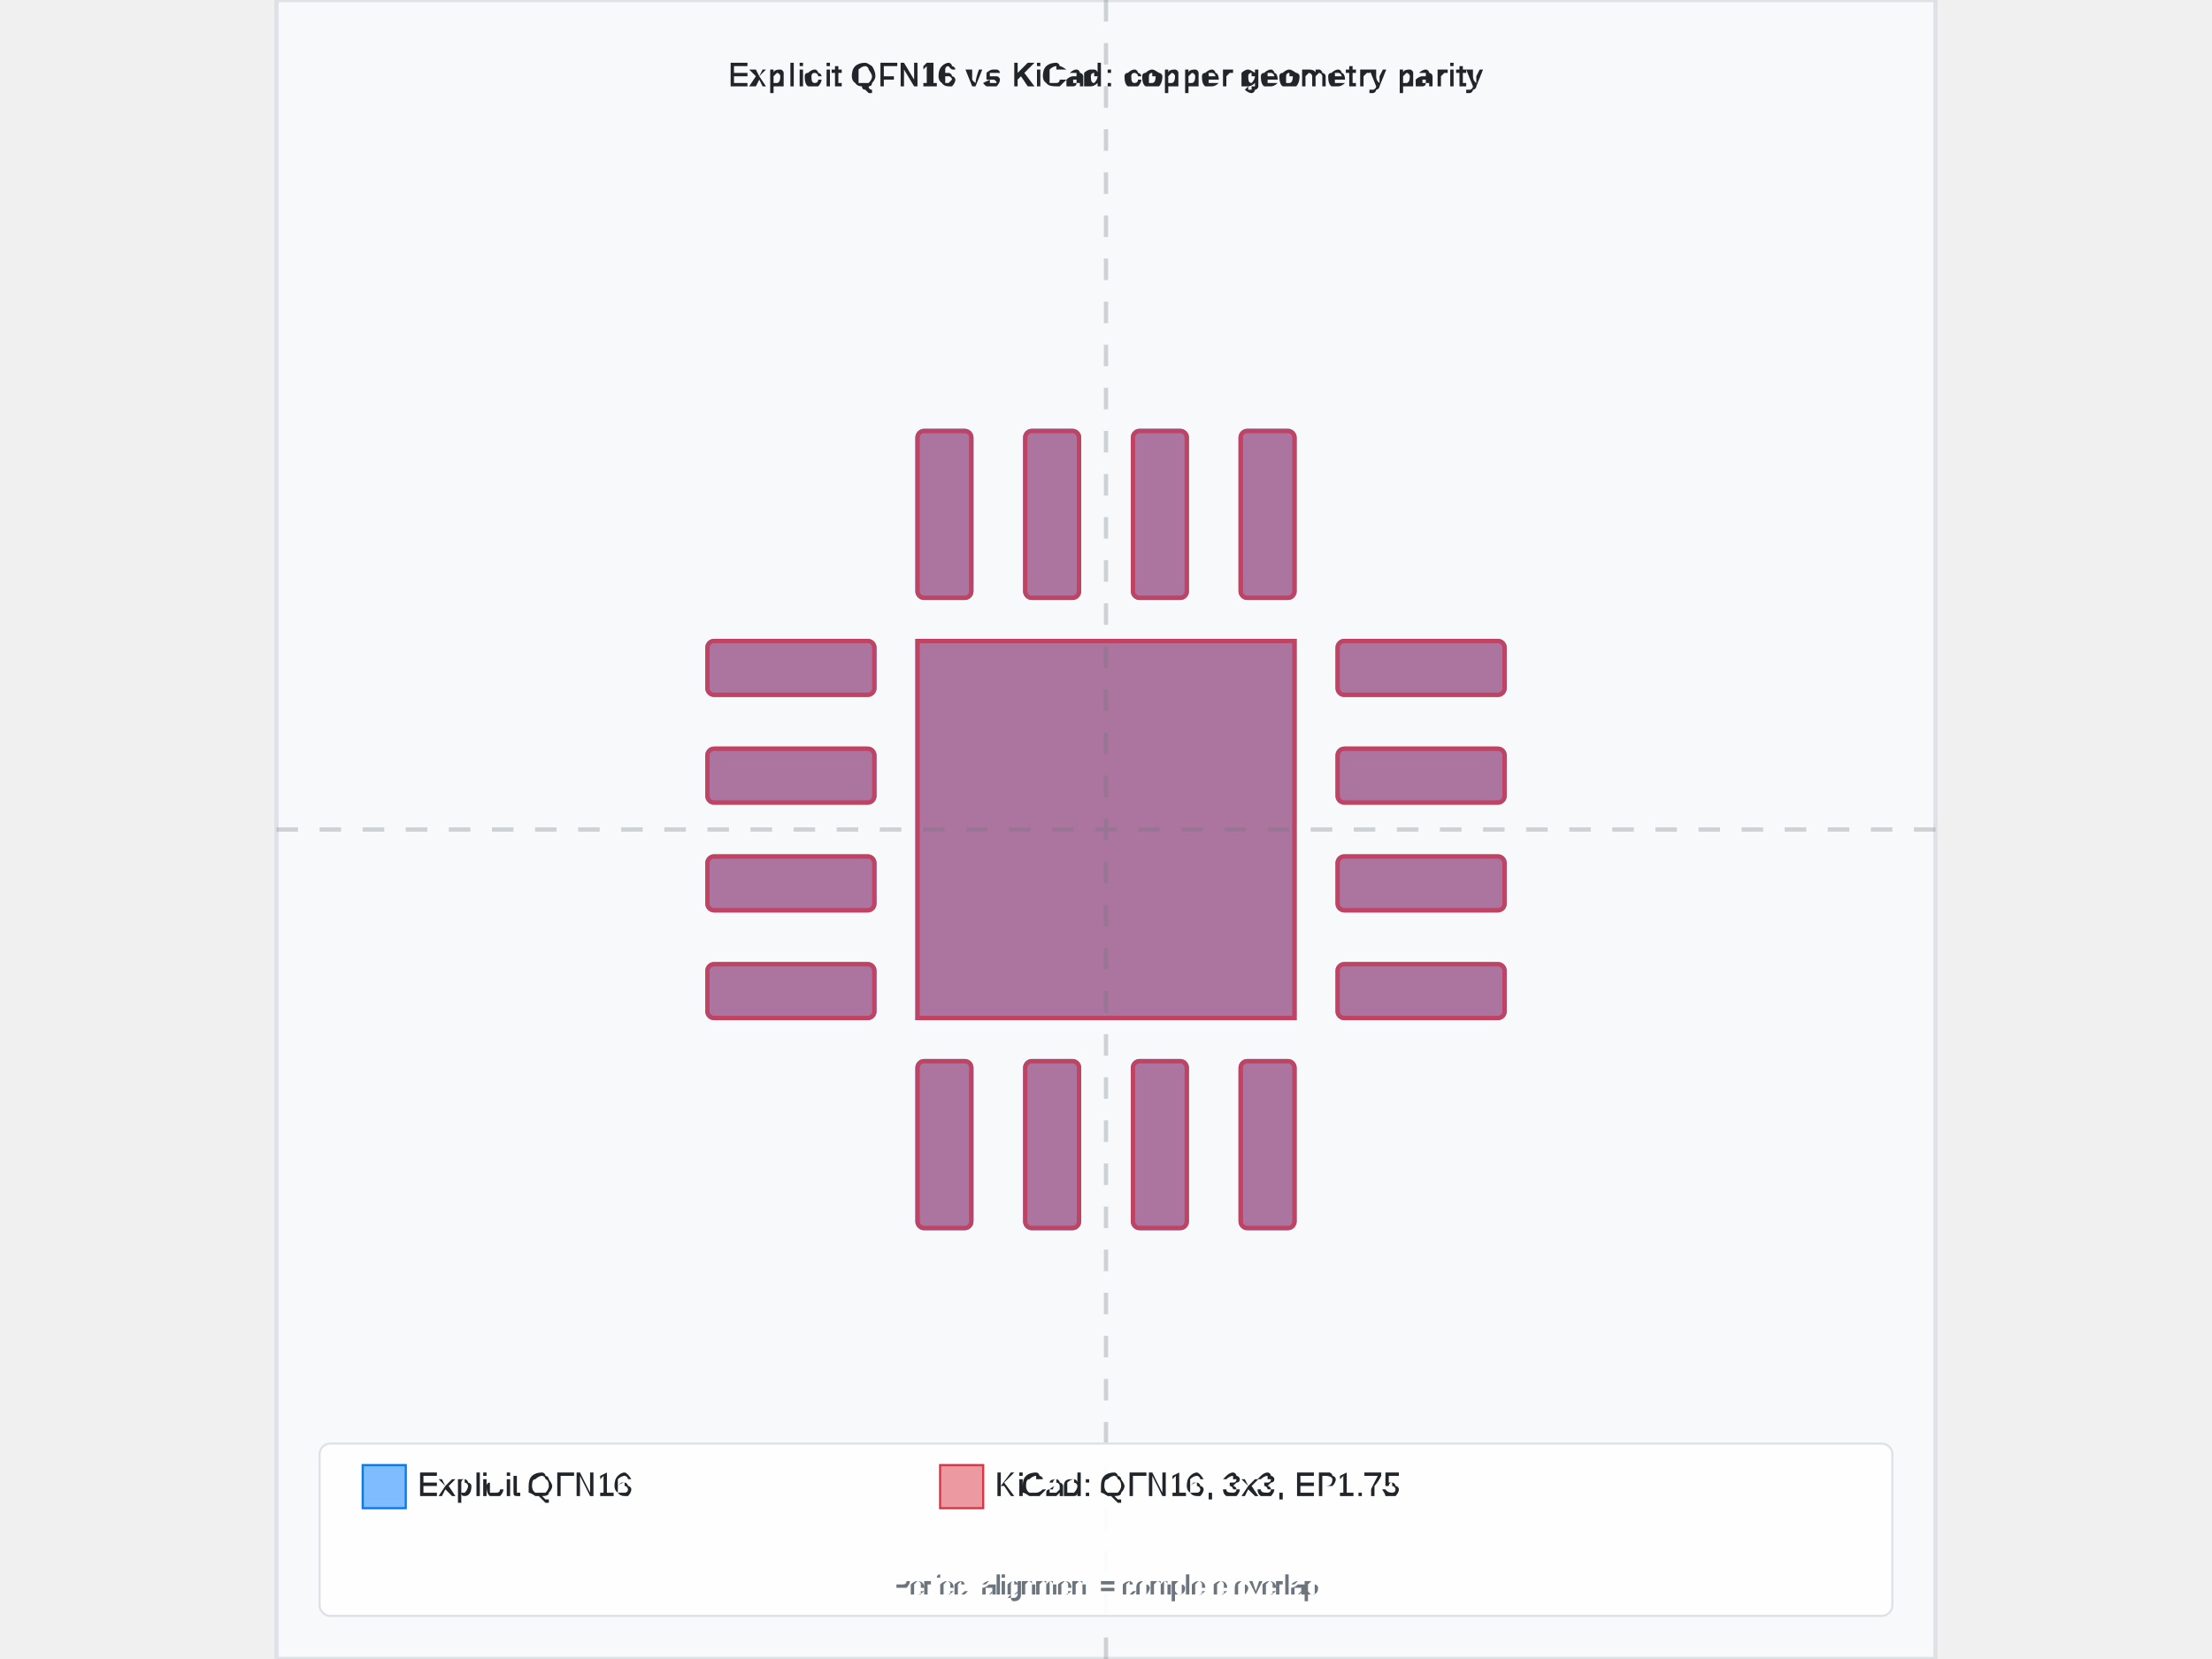
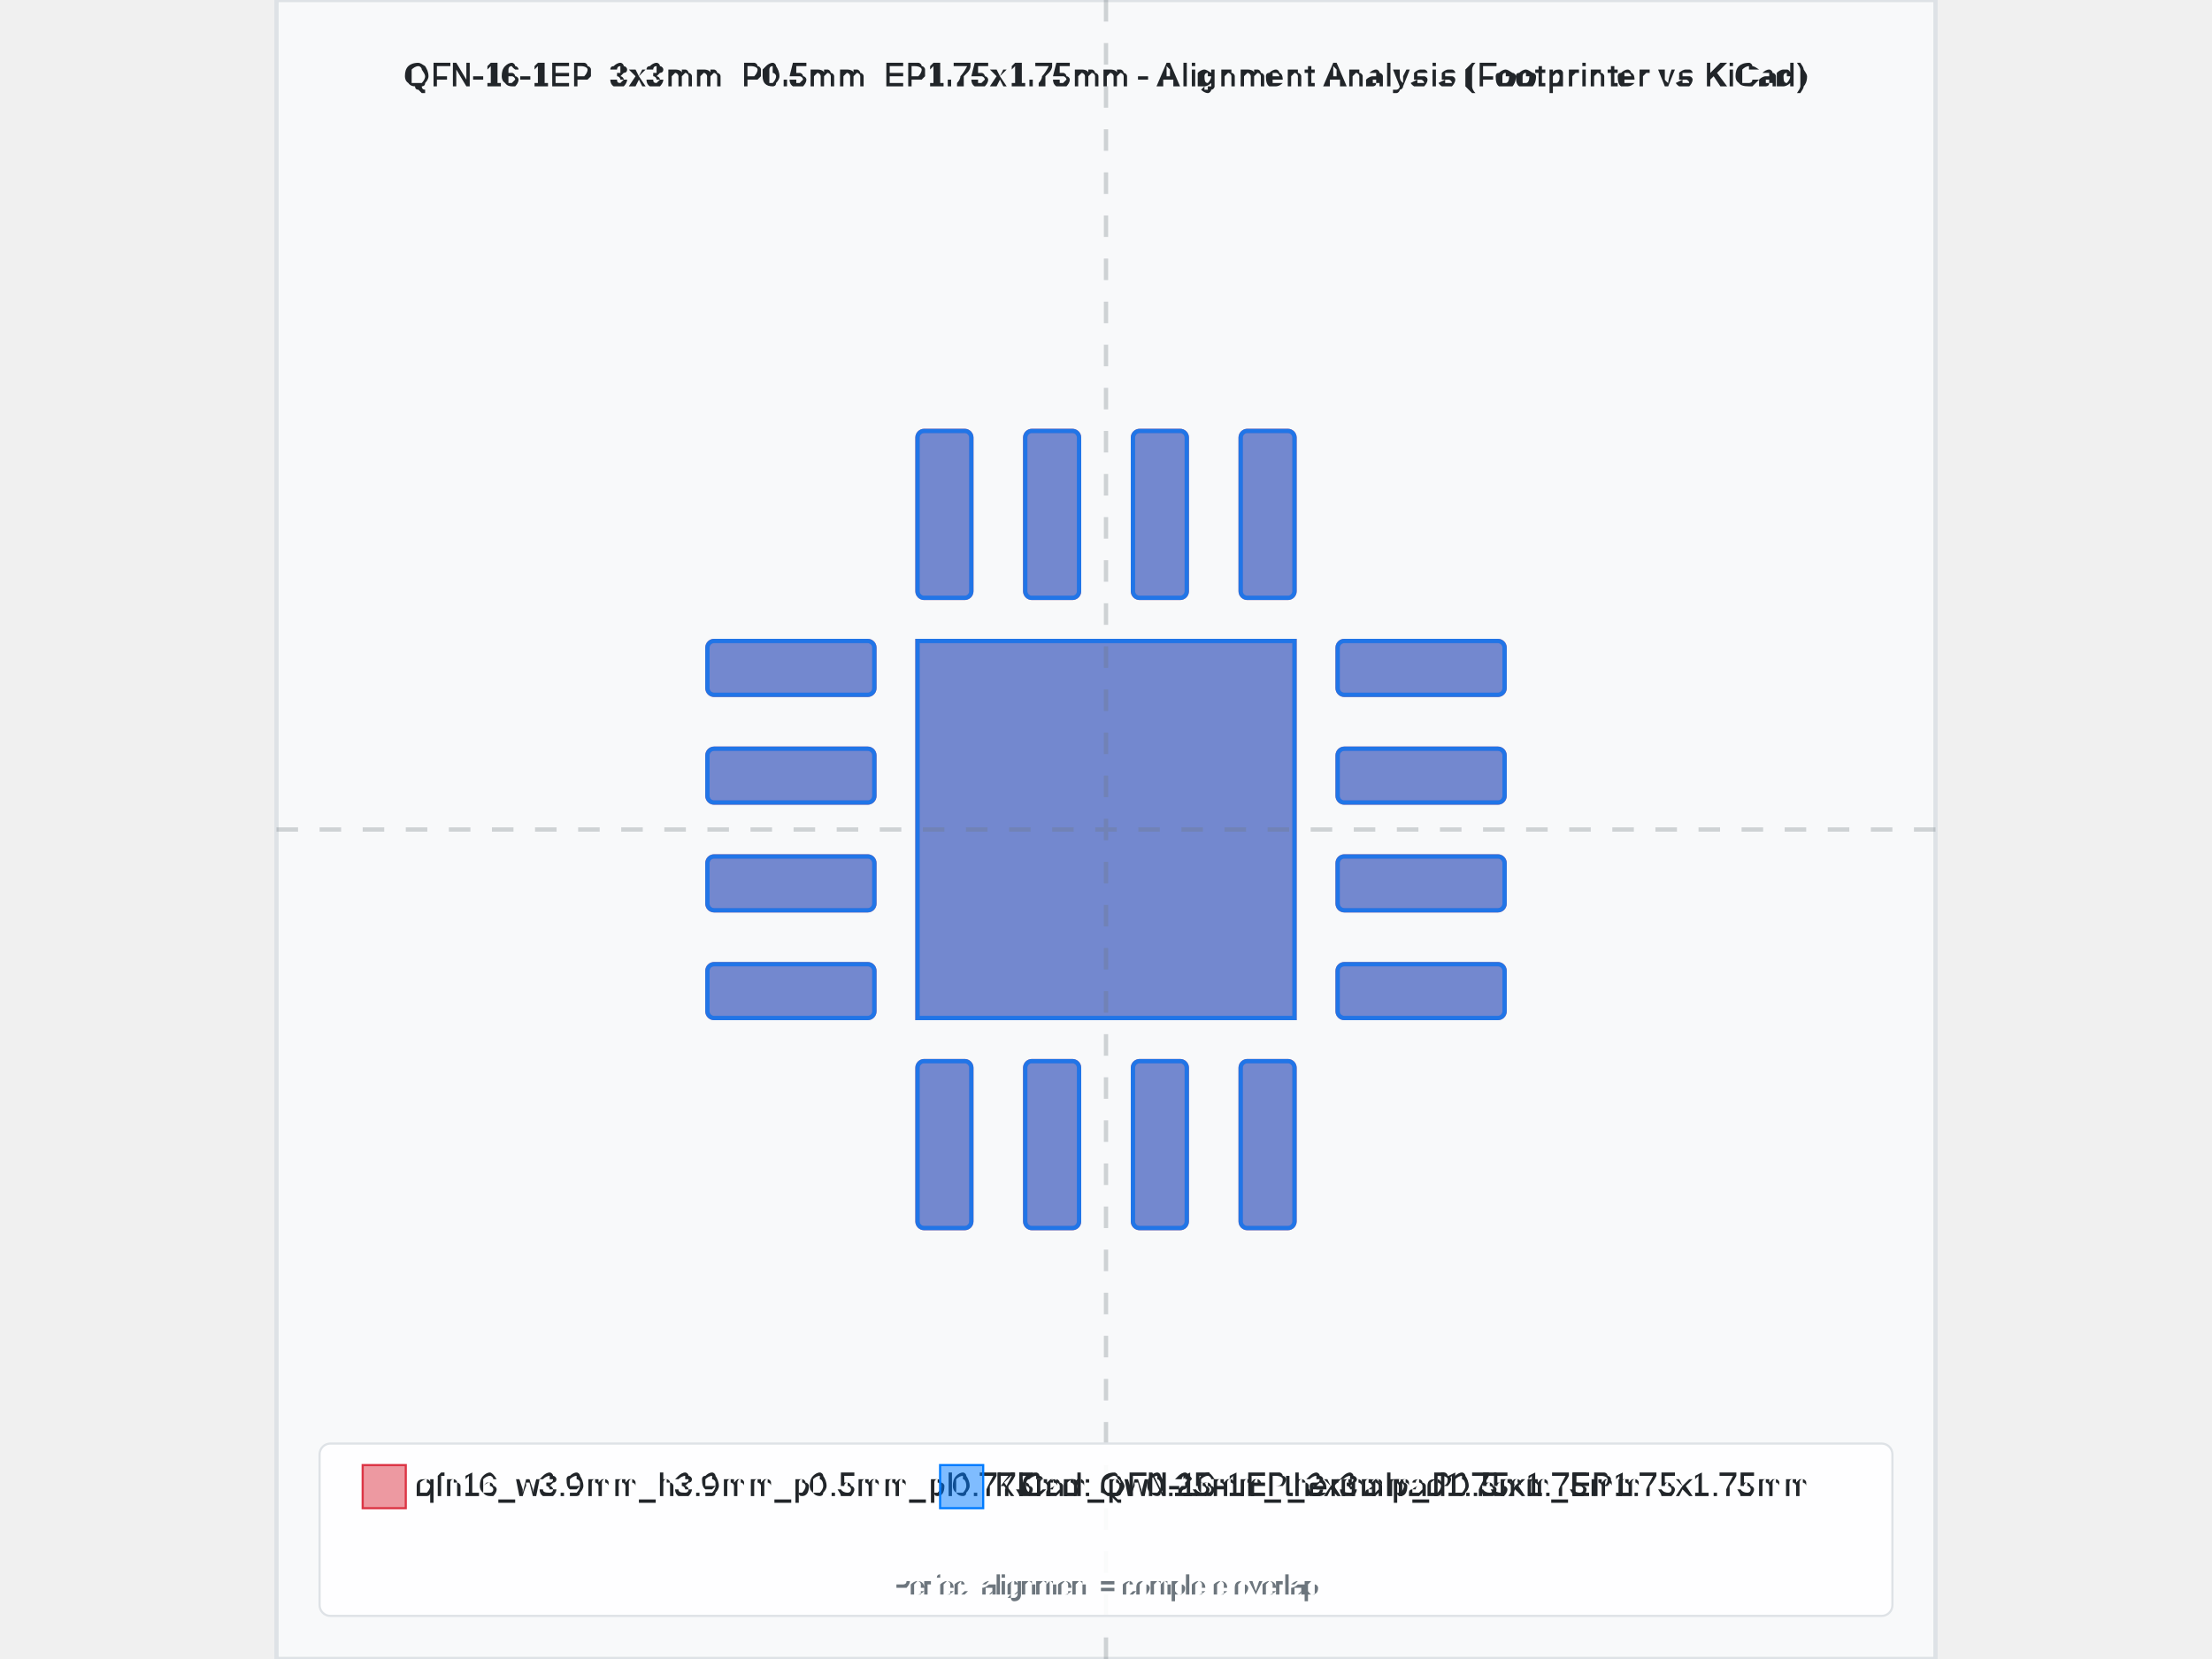
<svg xmlns="http://www.w3.org/2000/svg" width="800" height="600" viewBox="-3.85 -3.85 7.7 7.7">
  <rect x="-3.85" y="-3.85" width="7.7" height="7.7" fill="#f8f9fa" stroke="#dee2e6" stroke-width="0.02" />
-   <text x="4.440892098500626e-16" y="-3.45" text-anchor="middle" font-family="Arial, sans-serif" font-size="0.15" font-weight="bold" fill="#212529">Explicit QFN16 vs KiCad: copper geometry parity</text>
+   <text x="0" y="-3.45" text-anchor="middle" font-family="Arial, sans-serif" font-size="0.15" font-weight="bold" fill="#212529">QFN-16-1EP_3x3mm_P0.5mm_EP1.75x1.75mm - Alignment Analysis (Footprinter vs KiCad)</text>
  <g id="footprint-a" opacity="0.85">
+     <path d="M-1.819,0.625 L-1.106,0.625 A0.031,0.031 0 0,1 -1.075,0.656 L-1.075,0.844 A0.031,0.031 0 0,1 -1.106,0.875 L-1.819,0.875 A0.031,0.031 0 0,1 -1.85,0.844 L-1.85,0.656 A0.031,0.031 0 0,1 -1.819,0.625 z" fill="#dc3545" stroke="#dc3545" stroke-width="0.02" fill-opacity="0.6" fill-rule="evenodd" />
+     <path d="M-1.819,0.125 L-1.106,0.125 A0.031,0.031 0 0,1 -1.075,0.156 L-1.075,0.344 A0.031,0.031 0 0,1 -1.106,0.375 L-1.819,0.375 A0.031,0.031 0 0,1 -1.85,0.344 L-1.85,0.156 A0.031,0.031 0 0,1 -1.819,0.125 z" fill="#dc3545" stroke="#dc3545" stroke-width="0.02" fill-opacity="0.6" fill-rule="evenodd" />
+     <path d="M-1.819,-0.375 L-1.106,-0.375 A0.031,0.031 0 0,1 -1.075,-0.344 L-1.075,-0.156 A0.031,0.031 0 0,1 -1.106,-0.125 L-1.819,-0.125 A0.031,0.031 0 0,1 -1.85,-0.156 L-1.85,-0.344 A0.031,0.031 0 0,1 -1.819,-0.375 z" fill="#dc3545" stroke="#dc3545" stroke-width="0.02" fill-opacity="0.6" fill-rule="evenodd" />
+     <path d="M-1.819,-0.875 L-1.106,-0.875 A0.031,0.031 0 0,1 -1.075,-0.844 L-1.075,-0.656 A0.031,0.031 0 0,1 -1.106,-0.625 L-1.819,-0.625 A0.031,0.031 0 0,1 -1.85,-0.656 L-1.85,-0.844 A0.031,0.031 0 0,1 -1.819,-0.875 z" fill="#dc3545" stroke="#dc3545" stroke-width="0.02" fill-opacity="0.6" fill-rule="evenodd" />
+     <path d="M-0.844,-1.85 L-0.656,-1.85 A0.031,0.031 0 0,1 -0.625,-1.819 L-0.625,-1.106 A0.031,0.031 0 0,1 -0.656,-1.075 L-0.844,-1.075 A0.031,0.031 0 0,1 -0.875,-1.106 L-0.875,-1.819 A0.031,0.031 0 0,1 -0.844,-1.85 z" fill="#dc3545" stroke="#dc3545" stroke-width="0.02" fill-opacity="0.6" fill-rule="evenodd" />
+     <path d="M-0.344,-1.85 L-0.156,-1.85 A0.031,0.031 0 0,1 -0.125,-1.819 L-0.125,-1.106 A0.031,0.031 0 0,1 -0.156,-1.075 L-0.344,-1.075 A0.031,0.031 0 0,1 -0.375,-1.106 L-0.375,-1.819 A0.031,0.031 0 0,1 -0.344,-1.85 z" fill="#dc3545" stroke="#dc3545" stroke-width="0.02" fill-opacity="0.6" fill-rule="evenodd" />
+     <path d="M0.156,-1.85 L0.344,-1.85 A0.031,0.031 0 0,1 0.375,-1.819 L0.375,-1.106 A0.031,0.031 0 0,1 0.344,-1.075 L0.156,-1.075 A0.031,0.031 0 0,1 0.125,-1.106 L0.125,-1.819 A0.031,0.031 0 0,1 0.156,-1.85 z" fill="#dc3545" stroke="#dc3545" stroke-width="0.02" fill-opacity="0.6" fill-rule="evenodd" />
+     <path d="M0.656,-1.85 L0.844,-1.85 A0.031,0.031 0 0,1 0.875,-1.819 L0.875,-1.106 A0.031,0.031 0 0,1 0.844,-1.075 L0.656,-1.075 A0.031,0.031 0 0,1 0.625,-1.106 L0.625,-1.819 A0.031,0.031 0 0,1 0.656,-1.85 z" fill="#dc3545" stroke="#dc3545" stroke-width="0.02" fill-opacity="0.6" fill-rule="evenodd" />
+     <path d="M1.106,-0.875 L1.819,-0.875 A0.031,0.031 0 0,1 1.85,-0.844 L1.85,-0.656 A0.031,0.031 0 0,1 1.819,-0.625 L1.106,-0.625 A0.031,0.031 0 0,1 1.075,-0.656 L1.075,-0.844 A0.031,0.031 0 0,1 1.106,-0.875 z" fill="#dc3545" stroke="#dc3545" stroke-width="0.02" fill-opacity="0.6" fill-rule="evenodd" />
+     <path d="M1.106,-0.375 L1.819,-0.375 A0.031,0.031 0 0,1 1.85,-0.344 L1.85,-0.156 A0.031,0.031 0 0,1 1.819,-0.125 L1.106,-0.125 A0.031,0.031 0 0,1 1.075,-0.156 L1.075,-0.344 A0.031,0.031 0 0,1 1.106,-0.375 z" fill="#dc3545" stroke="#dc3545" stroke-width="0.02" fill-opacity="0.6" fill-rule="evenodd" />
+     <path d="M1.106,0.125 L1.819,0.125 A0.031,0.031 0 0,1 1.85,0.156 L1.85,0.344 A0.031,0.031 0 0,1 1.819,0.375 L1.106,0.375 A0.031,0.031 0 0,1 1.075,0.344 L1.075,0.156 A0.031,0.031 0 0,1 1.106,0.125 z" fill="#dc3545" stroke="#dc3545" stroke-width="0.02" fill-opacity="0.6" fill-rule="evenodd" />
+     <path d="M1.106,0.625 L1.819,0.625 A0.031,0.031 0 0,1 1.85,0.656 L1.85,0.844 A0.031,0.031 0 0,1 1.819,0.875 L1.106,0.875 A0.031,0.031 0 0,1 1.075,0.844 L1.075,0.656 A0.031,0.031 0 0,1 1.106,0.625 z" fill="#dc3545" stroke="#dc3545" stroke-width="0.02" fill-opacity="0.6" fill-rule="evenodd" />
+     <path d="M0.656,1.075 L0.844,1.075 A0.031,0.031 0 0,1 0.875,1.106 L0.875,1.819 A0.031,0.031 0 0,1 0.844,1.85 L0.656,1.85 A0.031,0.031 0 0,1 0.625,1.819 L0.625,1.106 A0.031,0.031 0 0,1 0.656,1.075 z" fill="#dc3545" stroke="#dc3545" stroke-width="0.02" fill-opacity="0.6" fill-rule="evenodd" />
+     <path d="M0.156,1.075 L0.344,1.075 A0.031,0.031 0 0,1 0.375,1.106 L0.375,1.819 A0.031,0.031 0 0,1 0.344,1.85 L0.156,1.85 A0.031,0.031 0 0,1 0.125,1.819 L0.125,1.106 A0.031,0.031 0 0,1 0.156,1.075 z" fill="#dc3545" stroke="#dc3545" stroke-width="0.02" fill-opacity="0.6" fill-rule="evenodd" />
+     <path d="M-0.344,1.075 L-0.156,1.075 A0.031,0.031 0 0,1 -0.125,1.106 L-0.125,1.819 A0.031,0.031 0 0,1 -0.156,1.85 L-0.344,1.85 A0.031,0.031 0 0,1 -0.375,1.819 L-0.375,1.106 A0.031,0.031 0 0,1 -0.344,1.075 z" fill="#dc3545" stroke="#dc3545" stroke-width="0.02" fill-opacity="0.6" fill-rule="evenodd" />
+     <path d="M-0.844,1.075 L-0.656,1.075 A0.031,0.031 0 0,1 -0.625,1.106 L-0.625,1.819 A0.031,0.031 0 0,1 -0.656,1.85 L-0.844,1.85 A0.031,0.031 0 0,1 -0.875,1.819 L-0.875,1.106 A0.031,0.031 0 0,1 -0.844,1.075 z" fill="#dc3545" stroke="#dc3545" stroke-width="0.02" fill-opacity="0.6" fill-rule="evenodd" />
+     <path d="M-0.875,-0.875 L0.875,-0.875 L0.875,0.875 L-0.875,0.875 L-0.875,-0.875 z" fill="#dc3545" stroke="#dc3545" stroke-width="0.02" fill-opacity="0.6" fill-rule="evenodd" />
+   </g>
+   <g id="footprint-b" opacity="0.85">
    <path d="M-1.819,0.625 L-1.106,0.625 A0.031,0.031 0 0,1 -1.075,0.656 L-1.075,0.844 A0.031,0.031 0 0,1 -1.106,0.875 L-1.819,0.875 A0.031,0.031 0 0,1 -1.85,0.844 L-1.85,0.656 A0.031,0.031 0 0,1 -1.819,0.625 z" fill="#007bff" stroke="#007bff" stroke-width="0.02" fill-opacity="0.6" fill-rule="evenodd" />
    <path d="M-1.819,0.125 L-1.106,0.125 A0.031,0.031 0 0,1 -1.075,0.156 L-1.075,0.344 A0.031,0.031 0 0,1 -1.106,0.375 L-1.819,0.375 A0.031,0.031 0 0,1 -1.85,0.344 L-1.85,0.156 A0.031,0.031 0 0,1 -1.819,0.125 z" fill="#007bff" stroke="#007bff" stroke-width="0.02" fill-opacity="0.6" fill-rule="evenodd" />
    <path d="M-1.819,-0.375 L-1.106,-0.375 A0.031,0.031 0 0,1 -1.075,-0.344 L-1.075,-0.156 A0.031,0.031 0 0,1 -1.106,-0.125 L-1.819,-0.125 A0.031,0.031 0 0,1 -1.85,-0.156 L-1.85,-0.344 A0.031,0.031 0 0,1 -1.819,-0.375 z" fill="#007bff" stroke="#007bff" stroke-width="0.02" fill-opacity="0.6" fill-rule="evenodd" />
    <path d="M-1.819,-0.875 L-1.106,-0.875 A0.031,0.031 0 0,1 -1.075,-0.844 L-1.075,-0.656 A0.031,0.031 0 0,1 -1.106,-0.625 L-1.819,-0.625 A0.031,0.031 0 0,1 -1.85,-0.656 L-1.85,-0.844 A0.031,0.031 0 0,1 -1.819,-0.875 z" fill="#007bff" stroke="#007bff" stroke-width="0.02" fill-opacity="0.6" fill-rule="evenodd" />
    <path d="M-0.844,-1.85 L-0.656,-1.85 A0.031,0.031 0 0,1 -0.625,-1.819 L-0.625,-1.106 A0.031,0.031 0 0,1 -0.656,-1.075 L-0.844,-1.075 A0.031,0.031 0 0,1 -0.875,-1.106 L-0.875,-1.819 A0.031,0.031 0 0,1 -0.844,-1.85 z" fill="#007bff" stroke="#007bff" stroke-width="0.02" fill-opacity="0.6" fill-rule="evenodd" />
    <path d="M-0.344,-1.85 L-0.156,-1.85 A0.031,0.031 0 0,1 -0.125,-1.819 L-0.125,-1.106 A0.031,0.031 0 0,1 -0.156,-1.075 L-0.344,-1.075 A0.031,0.031 0 0,1 -0.375,-1.106 L-0.375,-1.819 A0.031,0.031 0 0,1 -0.344,-1.85 z" fill="#007bff" stroke="#007bff" stroke-width="0.02" fill-opacity="0.6" fill-rule="evenodd" />
    <path d="M0.156,-1.85 L0.344,-1.85 A0.031,0.031 0 0,1 0.375,-1.819 L0.375,-1.106 A0.031,0.031 0 0,1 0.344,-1.075 L0.156,-1.075 A0.031,0.031 0 0,1 0.125,-1.106 L0.125,-1.819 A0.031,0.031 0 0,1 0.156,-1.85 z" fill="#007bff" stroke="#007bff" stroke-width="0.02" fill-opacity="0.6" fill-rule="evenodd" />
    <path d="M0.656,-1.85 L0.844,-1.85 A0.031,0.031 0 0,1 0.875,-1.819 L0.875,-1.106 A0.031,0.031 0 0,1 0.844,-1.075 L0.656,-1.075 A0.031,0.031 0 0,1 0.625,-1.106 L0.625,-1.819 A0.031,0.031 0 0,1 0.656,-1.85 z" fill="#007bff" stroke="#007bff" stroke-width="0.02" fill-opacity="0.6" fill-rule="evenodd" />
    <path d="M1.106,-0.875 L1.819,-0.875 A0.031,0.031 0 0,1 1.85,-0.844 L1.85,-0.656 A0.031,0.031 0 0,1 1.819,-0.625 L1.106,-0.625 A0.031,0.031 0 0,1 1.075,-0.656 L1.075,-0.844 A0.031,0.031 0 0,1 1.106,-0.875 z" fill="#007bff" stroke="#007bff" stroke-width="0.02" fill-opacity="0.6" fill-rule="evenodd" />
    <path d="M1.106,-0.375 L1.819,-0.375 A0.031,0.031 0 0,1 1.85,-0.344 L1.85,-0.156 A0.031,0.031 0 0,1 1.819,-0.125 L1.106,-0.125 A0.031,0.031 0 0,1 1.075,-0.156 L1.075,-0.344 A0.031,0.031 0 0,1 1.106,-0.375 z" fill="#007bff" stroke="#007bff" stroke-width="0.02" fill-opacity="0.6" fill-rule="evenodd" />
    <path d="M1.106,0.125 L1.819,0.125 A0.031,0.031 0 0,1 1.85,0.156 L1.85,0.344 A0.031,0.031 0 0,1 1.819,0.375 L1.106,0.375 A0.031,0.031 0 0,1 1.075,0.344 L1.075,0.156 A0.031,0.031 0 0,1 1.106,0.125 z" fill="#007bff" stroke="#007bff" stroke-width="0.02" fill-opacity="0.6" fill-rule="evenodd" />
    <path d="M1.106,0.625 L1.819,0.625 A0.031,0.031 0 0,1 1.85,0.656 L1.85,0.844 A0.031,0.031 0 0,1 1.819,0.875 L1.106,0.875 A0.031,0.031 0 0,1 1.075,0.844 L1.075,0.656 A0.031,0.031 0 0,1 1.106,0.625 z" fill="#007bff" stroke="#007bff" stroke-width="0.02" fill-opacity="0.6" fill-rule="evenodd" />
    <path d="M0.656,1.075 L0.844,1.075 A0.031,0.031 0 0,1 0.875,1.106 L0.875,1.819 A0.031,0.031 0 0,1 0.844,1.85 L0.656,1.85 A0.031,0.031 0 0,1 0.625,1.819 L0.625,1.106 A0.031,0.031 0 0,1 0.656,1.075 z" fill="#007bff" stroke="#007bff" stroke-width="0.02" fill-opacity="0.6" fill-rule="evenodd" />
    <path d="M0.156,1.075 L0.344,1.075 A0.031,0.031 0 0,1 0.375,1.106 L0.375,1.819 A0.031,0.031 0 0,1 0.344,1.85 L0.156,1.85 A0.031,0.031 0 0,1 0.125,1.819 L0.125,1.106 A0.031,0.031 0 0,1 0.156,1.075 z" fill="#007bff" stroke="#007bff" stroke-width="0.02" fill-opacity="0.6" fill-rule="evenodd" />
    <path d="M-0.344,1.075 L-0.156,1.075 A0.031,0.031 0 0,1 -0.125,1.106 L-0.125,1.819 A0.031,0.031 0 0,1 -0.156,1.85 L-0.344,1.85 A0.031,0.031 0 0,1 -0.375,1.819 L-0.375,1.106 A0.031,0.031 0 0,1 -0.344,1.075 z" fill="#007bff" stroke="#007bff" stroke-width="0.02" fill-opacity="0.6" fill-rule="evenodd" />
    <path d="M-0.844,1.075 L-0.656,1.075 A0.031,0.031 0 0,1 -0.625,1.106 L-0.625,1.819 A0.031,0.031 0 0,1 -0.656,1.85 L-0.844,1.85 A0.031,0.031 0 0,1 -0.875,1.819 L-0.875,1.106 A0.031,0.031 0 0,1 -0.844,1.075 z" fill="#007bff" stroke="#007bff" stroke-width="0.02" fill-opacity="0.6" fill-rule="evenodd" />
    <path d="M-0.875,-0.875 L0.875,-0.875 L0.875,0.875 L-0.875,0.875 L-0.875,-0.875 z" fill="#007bff" stroke="#007bff" stroke-width="0.02" fill-opacity="0.6" fill-rule="evenodd" />
  </g>
-   <g id="footprint-b" opacity="0.85">
-     <path d="M-1.819,0.625 L-1.106,0.625 A0.031,0.031 0 0,1 -1.075,0.656 L-1.075,0.844 A0.031,0.031 0 0,1 -1.106,0.875 L-1.819,0.875 A0.031,0.031 0 0,1 -1.85,0.844 L-1.85,0.656 A0.031,0.031 0 0,1 -1.819,0.625 z" fill="#dc3545" stroke="#dc3545" stroke-width="0.02" fill-opacity="0.6" fill-rule="evenodd" />
-     <path d="M-1.819,0.125 L-1.106,0.125 A0.031,0.031 0 0,1 -1.075,0.156 L-1.075,0.344 A0.031,0.031 0 0,1 -1.106,0.375 L-1.819,0.375 A0.031,0.031 0 0,1 -1.85,0.344 L-1.85,0.156 A0.031,0.031 0 0,1 -1.819,0.125 z" fill="#dc3545" stroke="#dc3545" stroke-width="0.02" fill-opacity="0.6" fill-rule="evenodd" />
-     <path d="M-1.819,-0.375 L-1.106,-0.375 A0.031,0.031 0 0,1 -1.075,-0.344 L-1.075,-0.156 A0.031,0.031 0 0,1 -1.106,-0.125 L-1.819,-0.125 A0.031,0.031 0 0,1 -1.85,-0.156 L-1.85,-0.344 A0.031,0.031 0 0,1 -1.819,-0.375 z" fill="#dc3545" stroke="#dc3545" stroke-width="0.02" fill-opacity="0.6" fill-rule="evenodd" />
-     <path d="M-1.819,-0.875 L-1.106,-0.875 A0.031,0.031 0 0,1 -1.075,-0.844 L-1.075,-0.656 A0.031,0.031 0 0,1 -1.106,-0.625 L-1.819,-0.625 A0.031,0.031 0 0,1 -1.85,-0.656 L-1.85,-0.844 A0.031,0.031 0 0,1 -1.819,-0.875 z" fill="#dc3545" stroke="#dc3545" stroke-width="0.02" fill-opacity="0.6" fill-rule="evenodd" />
-     <path d="M-0.844,-1.85 L-0.656,-1.85 A0.031,0.031 0 0,1 -0.625,-1.819 L-0.625,-1.106 A0.031,0.031 0 0,1 -0.656,-1.075 L-0.844,-1.075 A0.031,0.031 0 0,1 -0.875,-1.106 L-0.875,-1.819 A0.031,0.031 0 0,1 -0.844,-1.85 z" fill="#dc3545" stroke="#dc3545" stroke-width="0.02" fill-opacity="0.6" fill-rule="evenodd" />
-     <path d="M-0.344,-1.85 L-0.156,-1.85 A0.031,0.031 0 0,1 -0.125,-1.819 L-0.125,-1.106 A0.031,0.031 0 0,1 -0.156,-1.075 L-0.344,-1.075 A0.031,0.031 0 0,1 -0.375,-1.106 L-0.375,-1.819 A0.031,0.031 0 0,1 -0.344,-1.85 z" fill="#dc3545" stroke="#dc3545" stroke-width="0.02" fill-opacity="0.6" fill-rule="evenodd" />
-     <path d="M0.156,-1.85 L0.344,-1.85 A0.031,0.031 0 0,1 0.375,-1.819 L0.375,-1.106 A0.031,0.031 0 0,1 0.344,-1.075 L0.156,-1.075 A0.031,0.031 0 0,1 0.125,-1.106 L0.125,-1.819 A0.031,0.031 0 0,1 0.156,-1.85 z" fill="#dc3545" stroke="#dc3545" stroke-width="0.02" fill-opacity="0.6" fill-rule="evenodd" />
-     <path d="M0.656,-1.85 L0.844,-1.85 A0.031,0.031 0 0,1 0.875,-1.819 L0.875,-1.106 A0.031,0.031 0 0,1 0.844,-1.075 L0.656,-1.075 A0.031,0.031 0 0,1 0.625,-1.106 L0.625,-1.819 A0.031,0.031 0 0,1 0.656,-1.85 z" fill="#dc3545" stroke="#dc3545" stroke-width="0.02" fill-opacity="0.6" fill-rule="evenodd" />
-     <path d="M1.106,-0.875 L1.819,-0.875 A0.031,0.031 0 0,1 1.85,-0.844 L1.85,-0.656 A0.031,0.031 0 0,1 1.819,-0.625 L1.106,-0.625 A0.031,0.031 0 0,1 1.075,-0.656 L1.075,-0.844 A0.031,0.031 0 0,1 1.106,-0.875 z" fill="#dc3545" stroke="#dc3545" stroke-width="0.02" fill-opacity="0.6" fill-rule="evenodd" />
-     <path d="M1.106,-0.375 L1.819,-0.375 A0.031,0.031 0 0,1 1.85,-0.344 L1.85,-0.156 A0.031,0.031 0 0,1 1.819,-0.125 L1.106,-0.125 A0.031,0.031 0 0,1 1.075,-0.156 L1.075,-0.344 A0.031,0.031 0 0,1 1.106,-0.375 z" fill="#dc3545" stroke="#dc3545" stroke-width="0.02" fill-opacity="0.6" fill-rule="evenodd" />
-     <path d="M1.106,0.125 L1.819,0.125 A0.031,0.031 0 0,1 1.85,0.156 L1.85,0.344 A0.031,0.031 0 0,1 1.819,0.375 L1.106,0.375 A0.031,0.031 0 0,1 1.075,0.344 L1.075,0.156 A0.031,0.031 0 0,1 1.106,0.125 z" fill="#dc3545" stroke="#dc3545" stroke-width="0.02" fill-opacity="0.6" fill-rule="evenodd" />
-     <path d="M1.106,0.625 L1.819,0.625 A0.031,0.031 0 0,1 1.85,0.656 L1.85,0.844 A0.031,0.031 0 0,1 1.819,0.875 L1.106,0.875 A0.031,0.031 0 0,1 1.075,0.844 L1.075,0.656 A0.031,0.031 0 0,1 1.106,0.625 z" fill="#dc3545" stroke="#dc3545" stroke-width="0.02" fill-opacity="0.6" fill-rule="evenodd" />
-     <path d="M0.656,1.075 L0.844,1.075 A0.031,0.031 0 0,1 0.875,1.106 L0.875,1.819 A0.031,0.031 0 0,1 0.844,1.85 L0.656,1.85 A0.031,0.031 0 0,1 0.625,1.819 L0.625,1.106 A0.031,0.031 0 0,1 0.656,1.075 z" fill="#dc3545" stroke="#dc3545" stroke-width="0.02" fill-opacity="0.6" fill-rule="evenodd" />
-     <path d="M0.156,1.075 L0.344,1.075 A0.031,0.031 0 0,1 0.375,1.106 L0.375,1.819 A0.031,0.031 0 0,1 0.344,1.85 L0.156,1.85 A0.031,0.031 0 0,1 0.125,1.819 L0.125,1.106 A0.031,0.031 0 0,1 0.156,1.075 z" fill="#dc3545" stroke="#dc3545" stroke-width="0.02" fill-opacity="0.6" fill-rule="evenodd" />
-     <path d="M-0.344,1.075 L-0.156,1.075 A0.031,0.031 0 0,1 -0.125,1.106 L-0.125,1.819 A0.031,0.031 0 0,1 -0.156,1.85 L-0.344,1.85 A0.031,0.031 0 0,1 -0.375,1.819 L-0.375,1.106 A0.031,0.031 0 0,1 -0.344,1.075 z" fill="#dc3545" stroke="#dc3545" stroke-width="0.02" fill-opacity="0.6" fill-rule="evenodd" />
-     <path d="M-0.844,1.075 L-0.656,1.075 A0.031,0.031 0 0,1 -0.625,1.106 L-0.625,1.819 A0.031,0.031 0 0,1 -0.656,1.85 L-0.844,1.85 A0.031,0.031 0 0,1 -0.875,1.819 L-0.875,1.106 A0.031,0.031 0 0,1 -0.844,1.075 z" fill="#dc3545" stroke="#dc3545" stroke-width="0.02" fill-opacity="0.6" fill-rule="evenodd" />
-     <path d="M-0.875,-0.875 L0.875,-0.875 L0.875,0.875 L-0.875,0.875 L-0.875,-0.875 z" fill="#dc3545" stroke="#dc3545" stroke-width="0.02" fill-opacity="0.6" fill-rule="evenodd" />
-   </g>
  <g id="alignment-guides" opacity="0.3">
-     <line x1="4.440892098500626e-16" y1="-3.85" x2="4.440892098500626e-16" y2="3.85" stroke="#6c757d" stroke-width="0.02" stroke-dasharray="0.1,0.1" />
+     <line x1="0" y1="-3.85" x2="0" y2="3.85" stroke="#6c757d" stroke-width="0.02" stroke-dasharray="0.1,0.1" />
    <line x1="-3.85" y1="0" x2="3.85" y2="0" stroke="#6c757d" stroke-width="0.02" stroke-dasharray="0.1,0.1" />
  </g>
  <g font-family="Arial, sans-serif" font-size="0.15">
    <rect x="-3.65" y="2.85" width="7.3" height="0.8" fill="white" fill-opacity="0.9" stroke="#dee2e6" stroke-width="0.01" rx="0.05" />
-     <rect x="-3.45" y="2.95" width="0.2" height="0.2" fill="#007bff" fill-opacity="0.5" stroke="#007bff" stroke-width="0.01" />
-     <text x="-3.2" y="3.05" fill="#212529" font-weight="500" dominant-baseline="middle">Explicit QFN16</text>
-     <rect x="-0.77" y="2.95" width="0.2" height="0.2" fill="#dc3545" fill-opacity="0.5" stroke="#dc3545" stroke-width="0.01" />
-     <text x="-0.52" y="3.05" fill="#212529" font-weight="500" dominant-baseline="middle">KiCad: QFN16, 3x3, EP1.75</text>
-     <text x="4.440892098500626e-16" y="3.55" text-anchor="middle" fill="#6c757d" font-size="0.12">Perfect alignment = complete overlap</text>
+     <rect x="-3.45" y="2.95" width="0.2" height="0.2" fill="#dc3545" fill-opacity="0.5" stroke="#dc3545" stroke-width="0.01" />
+     <text x="-3.2" y="3.05" fill="#212529" font-weight="500" dominant-baseline="middle">qfn16_w3.9mm_h3.9mm_p0.5mm_pl0.775mm_pw0.25mm_thermalpad1.75x1.75mm</text>
+     <rect x="-0.77" y="2.95" width="0.2" height="0.2" fill="#007bff" fill-opacity="0.5" stroke="#007bff" stroke-width="0.01" />
+     <text x="-0.52" y="3.05" fill="#212529" font-weight="500" dominant-baseline="middle">KiCad: QFN-16-1EP_3x3mm_P0.5mm_EP1.75x1.75mm</text>
+     <text x="0" y="3.55" text-anchor="middle" fill="#6c757d" font-size="0.12">Perfect alignment = complete overlap</text>
  </g>
</svg>
